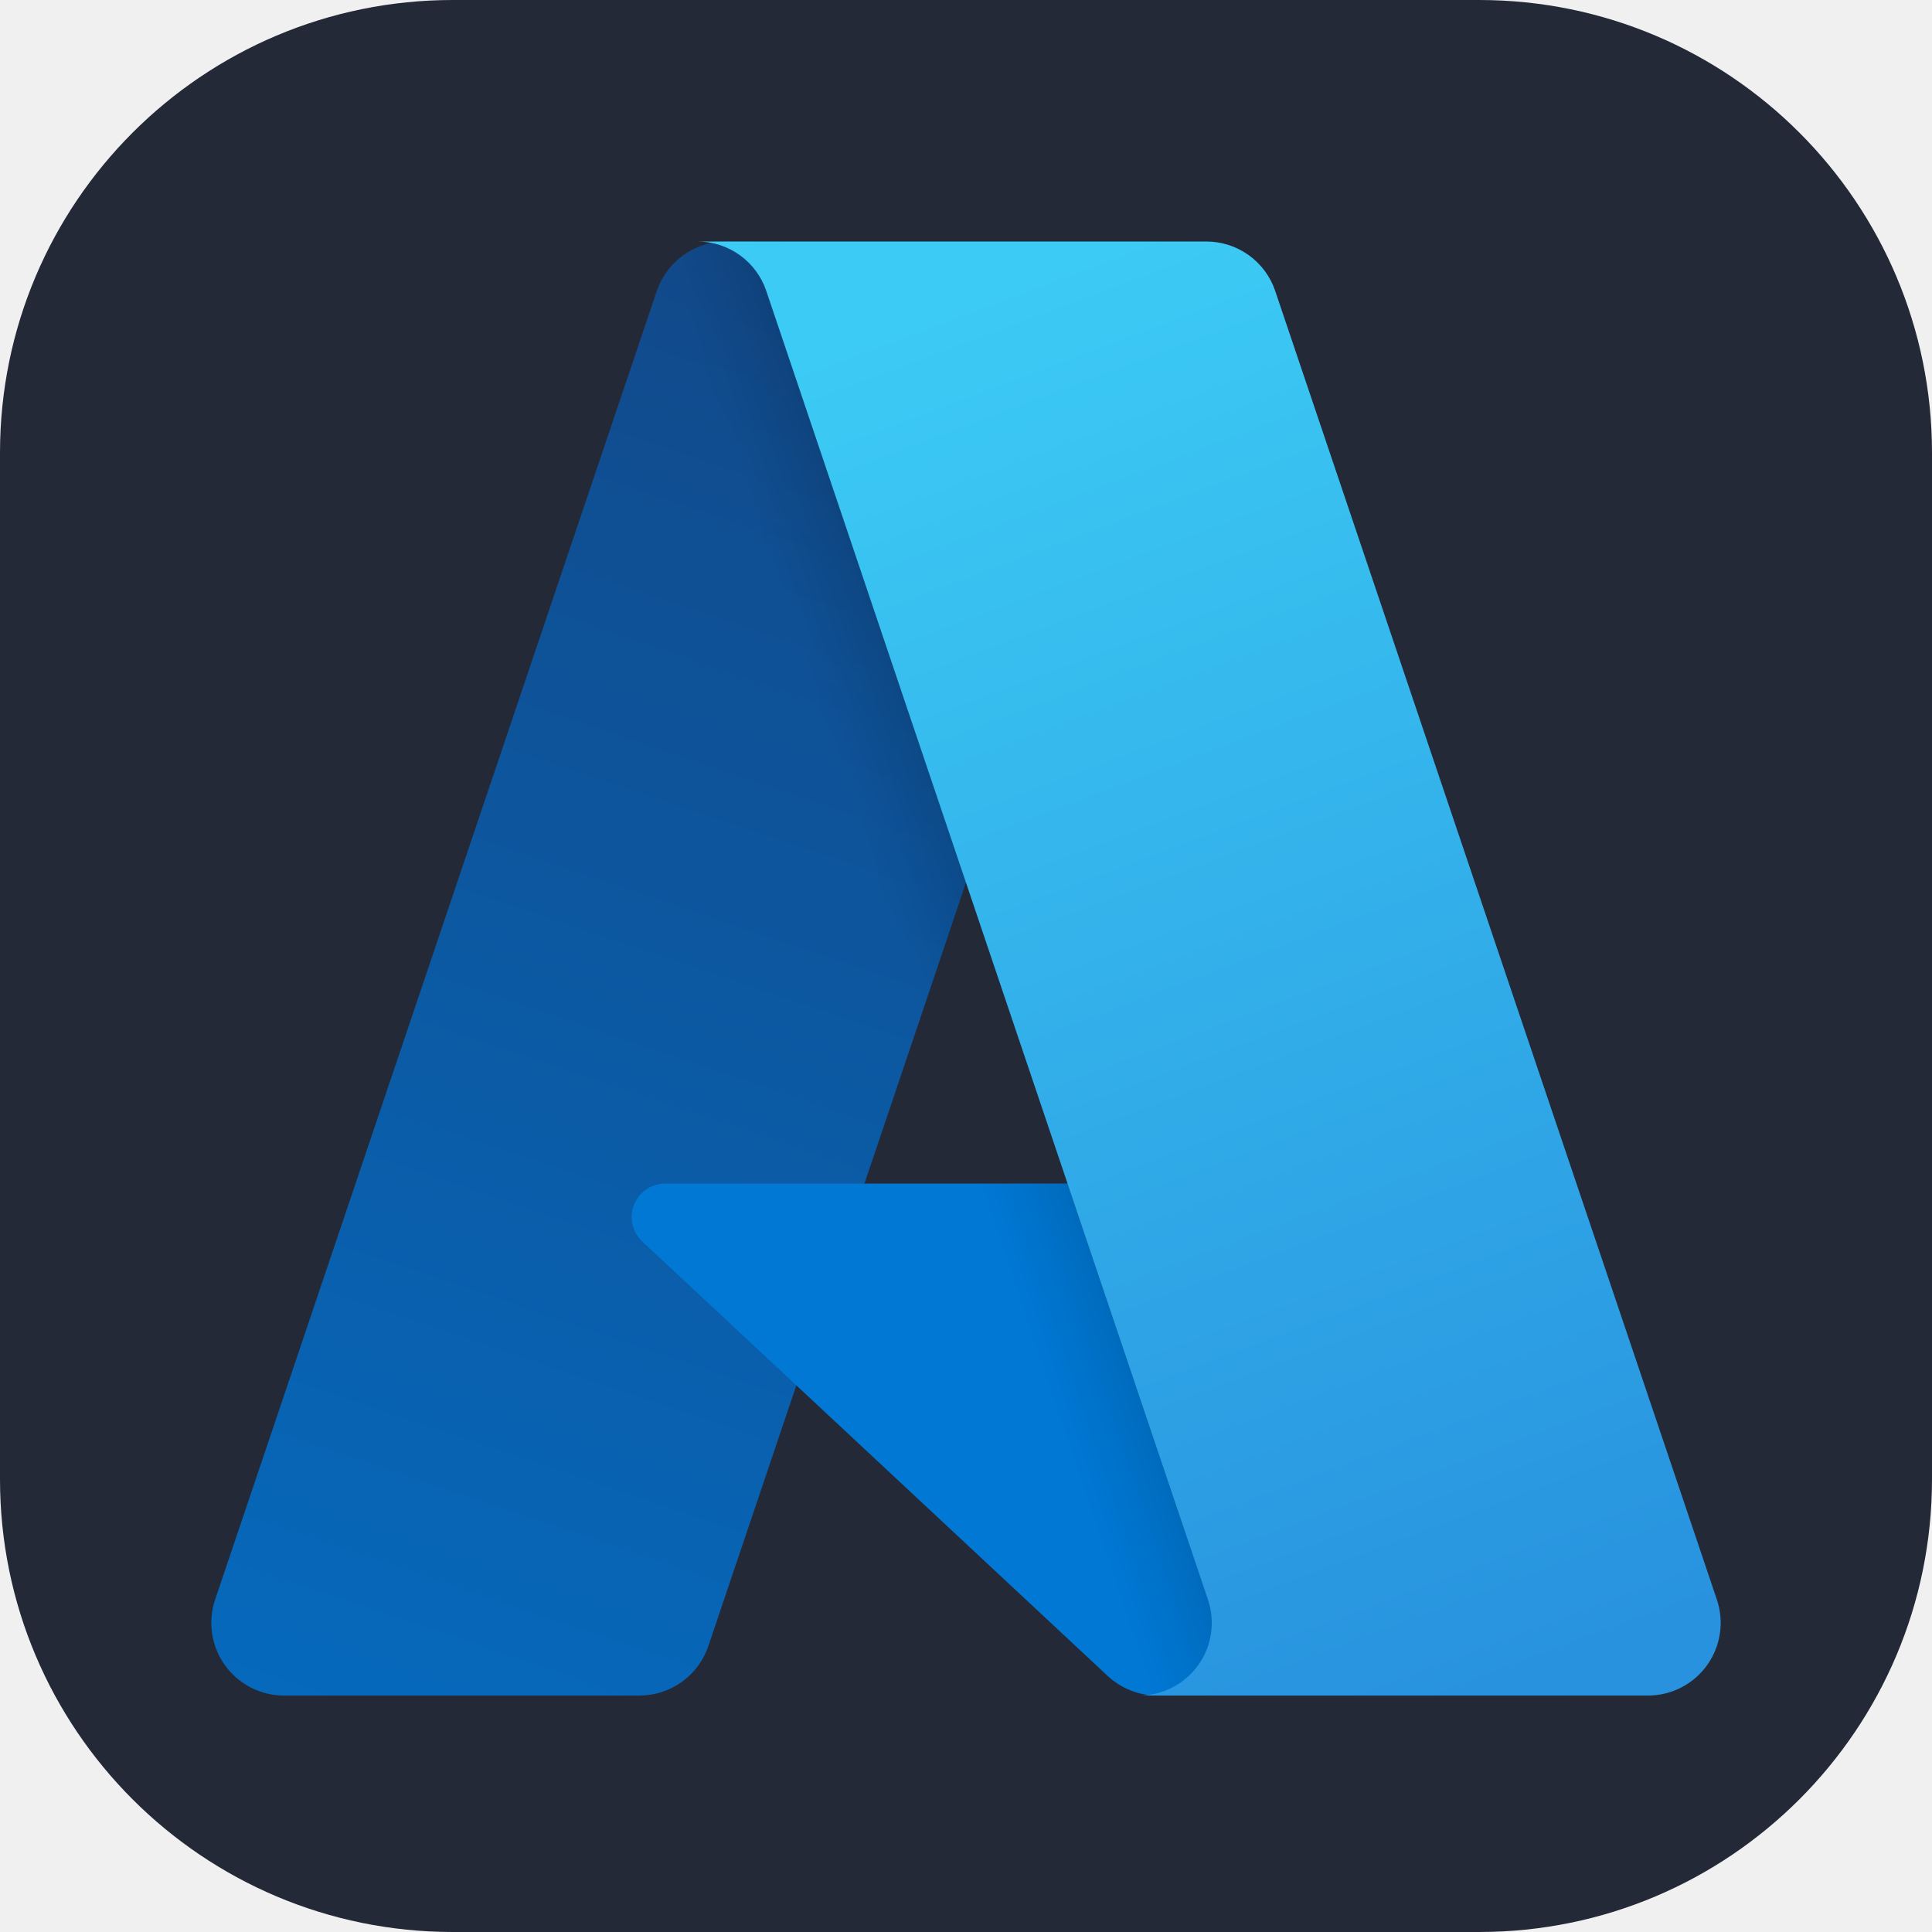
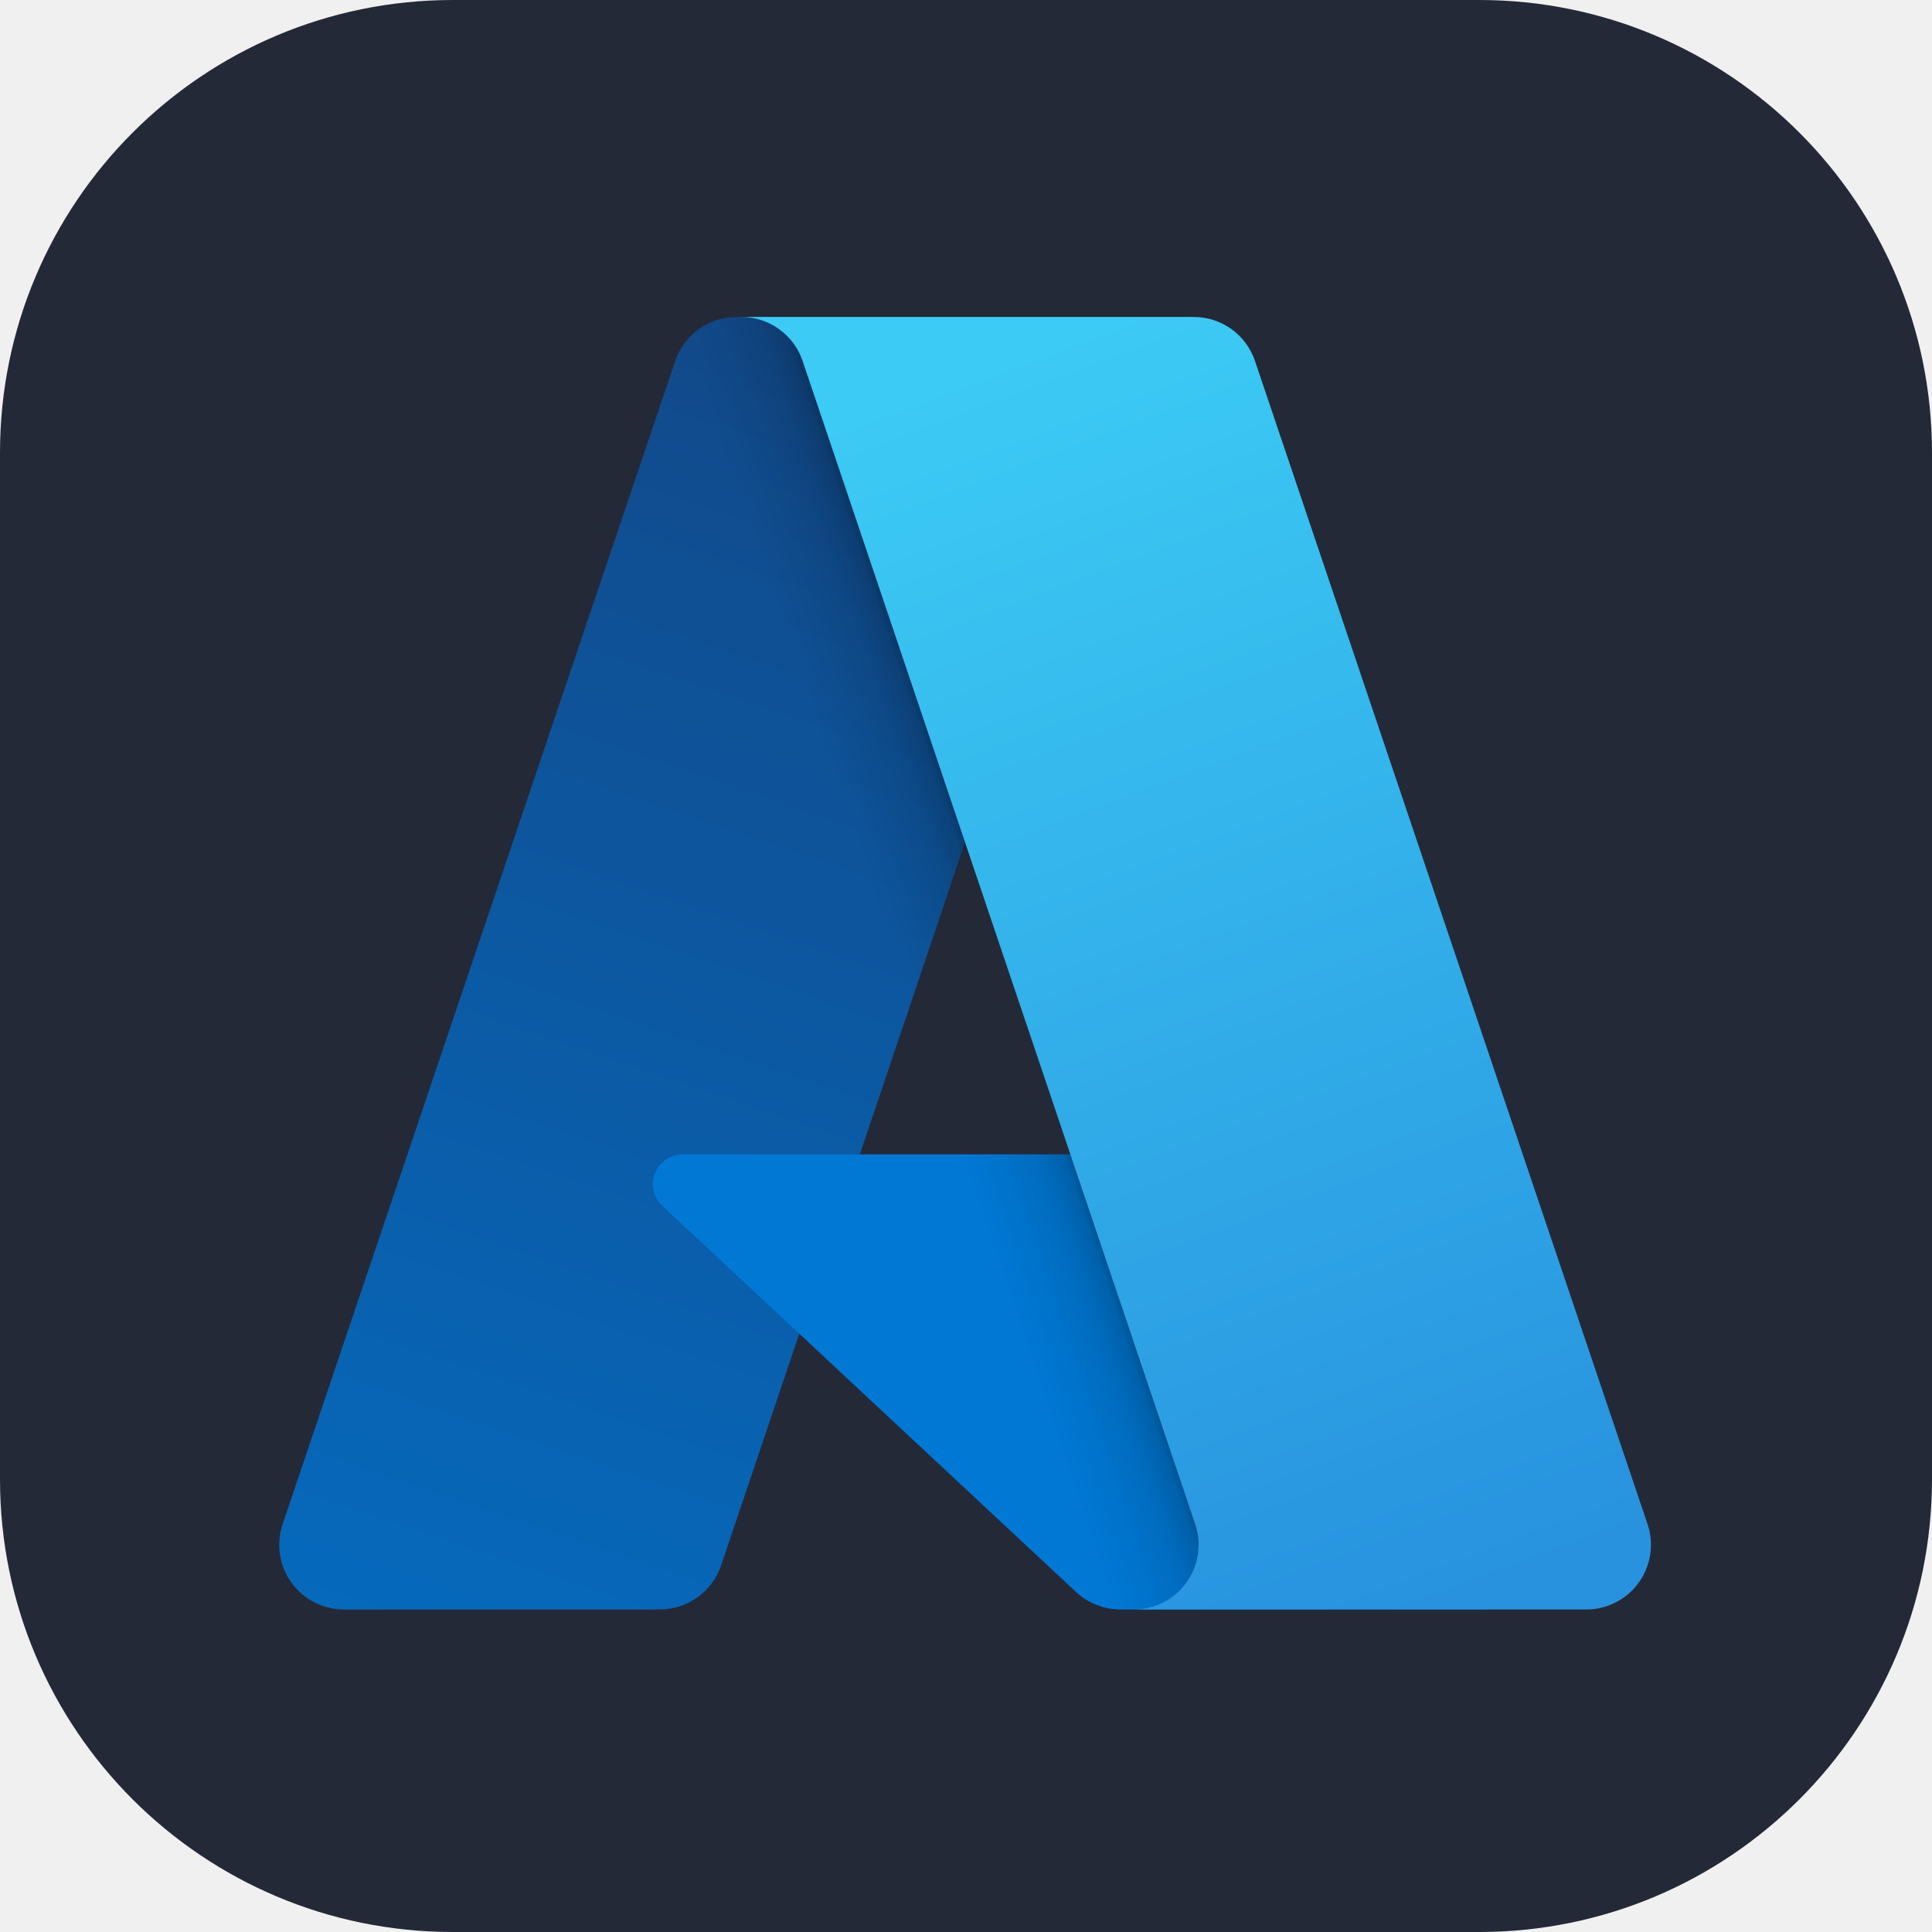
<svg xmlns="http://www.w3.org/2000/svg" width="256" height="256" viewBox="0 0 256 256" fill="none">
  <g clip-path="url(#clip0_31_65)">
    <path d="M196 0H60C26.863 0 0 26.863 0 60V196C0 229.137 26.863 256 60 256H196C229.137 256 256 229.137 256 196V60C256 26.863 229.137 0 196 0Z" fill="#242938" />
-     <path d="M96.167 32.002H156.673L93.862 218.107C93.216 220.019 91.987 221.681 90.347 222.858C88.708 224.036 86.741 224.669 84.722 224.67H37.633C36.104 224.67 34.597 224.306 33.236 223.607C31.875 222.909 30.7 221.898 29.808 220.656C28.916 219.413 28.333 217.977 28.106 216.464C27.88 214.952 28.017 213.407 28.505 211.958L87.025 38.565C87.67 36.651 88.9 34.989 90.54 33.811C92.18 32.634 94.148 32 96.167 32V32.002Z" fill="url(#paint0_linear_31_65)" />
-     <path d="M184.092 156.828H88.143C87.251 156.827 86.379 157.095 85.642 157.597C84.904 158.098 84.334 158.811 84.007 159.64C83.68 160.47 83.61 161.379 83.807 162.249C84.004 163.119 84.458 163.91 85.11 164.517L146.765 222.064C148.56 223.738 150.923 224.67 153.378 224.67H207.709L184.092 156.828Z" fill="#0078D4" />
-     <path d="M96.167 32.002C94.126 31.994 92.136 32.639 90.487 33.843C88.839 35.047 87.618 36.746 87.004 38.693L28.578 211.8C28.056 213.255 27.892 214.813 28.1 216.344C28.308 217.875 28.882 219.334 29.773 220.595C30.663 221.858 31.845 222.888 33.218 223.596C34.591 224.306 36.114 224.674 37.659 224.67H85.963C87.762 224.348 89.444 223.554 90.836 222.37C92.228 221.186 93.281 219.655 93.887 217.93L105.539 183.592L147.158 222.41C148.902 223.853 151.09 224.651 153.353 224.67H207.481L183.741 156.829L114.537 156.846L156.892 32.002H96.167Z" fill="url(#paint1_linear_31_65)" />
-     <path d="M168.971 38.553C168.327 36.643 167.1 34.983 165.463 33.808C163.825 32.632 161.86 32 159.844 32H92.41C94.426 32 96.391 32.632 98.028 33.808C99.666 34.984 100.894 36.643 101.538 38.553L160.06 211.954C160.549 213.403 160.686 214.947 160.46 216.461C160.234 217.974 159.65 219.41 158.759 220.653C157.866 221.896 156.692 222.908 155.331 223.606C153.97 224.304 152.462 224.669 150.932 224.669H218.368C219.897 224.668 221.405 224.304 222.765 223.606C224.126 222.907 225.301 221.895 226.193 220.652C227.085 219.409 227.668 217.973 227.893 216.46C228.12 214.947 227.983 213.403 227.494 211.954L168.971 38.553Z" fill="url(#paint2_linear_31_65)" />
+     <path d="M97.593 42H151.378L95.546 207.428C94.973 209.128 93.88 210.606 92.422 211.652C90.964 212.699 89.215 213.262 87.42 213.262H45.563C44.204 213.262 42.864 212.938 41.654 212.318C40.444 211.697 39.4 210.798 38.607 209.693C37.814 208.589 37.296 207.311 37.094 205.967C36.893 204.622 37.015 203.249 37.45 201.961L89.467 47.834C90.041 46.134 91.134 44.656 92.592 43.609C94.049 42.563 95.799 42 97.593 42Z" fill="url(#paint0_linear_31_65)" />
+     <path d="M175.75 152.958H90.461C89.668 152.958 88.894 153.197 88.238 153.643C87.583 154.089 87.077 154.722 86.786 155.459C86.496 156.196 86.434 157.004 86.609 157.778C86.784 158.551 87.187 159.253 87.767 159.794L142.572 210.945C144.167 212.434 146.268 213.262 148.45 213.262H196.742L175.75 152.958Z" fill="#0078D4" />
+     <path d="M97.593 42C95.779 41.993 94.011 42.567 92.546 43.636C91.081 44.706 89.996 46.216 89.45 47.946L37.514 201.821C37.05 203.114 36.904 204.5 37.089 205.861C37.274 207.222 37.784 208.518 38.576 209.64C39.368 210.763 40.419 211.678 41.639 212.308C42.859 212.938 44.214 213.266 45.587 213.262H88.525C90.124 212.976 91.62 212.271 92.857 211.218C94.095 210.165 95.031 208.803 95.57 207.27L105.925 176.749L142.92 211.253C144.47 212.536 146.415 213.245 148.427 213.262H196.54L175.437 152.958L113.922 152.972L151.574 42H97.593Z" fill="url(#paint1_linear_31_65)" />
+     <path d="M166.29 47.825C165.717 46.127 164.626 44.652 163.17 43.607C161.715 42.562 159.968 42 158.177 42H98.235C100.027 42 101.773 42.562 103.229 43.607C104.684 44.652 105.776 46.127 106.349 47.825L158.369 201.96C158.804 203.248 158.926 204.622 158.725 205.966C158.523 207.311 158.005 208.588 157.212 209.693C156.419 210.797 155.374 211.697 154.165 212.317C152.955 212.938 151.615 213.262 150.256 213.262H210.197C211.557 213.262 212.897 212.938 214.106 212.317C215.316 211.697 216.36 210.797 217.153 209.692C217.946 208.588 218.464 207.311 218.666 205.966C218.867 204.621 218.745 203.248 218.31 201.96L166.29 47.825Z" fill="url(#paint2_linear_31_65)" />
  </g>
  <defs>
-     <linearGradient id="paint0_linear_31_65" x1="118.219" y1="46.28" x2="55.383" y2="231.917" gradientUnits="userSpaceOnUse">
+     <linearGradient id="paint0_linear_31_65" x1="117.197" y1="54.691" x2="61.34" y2="219.705" gradientUnits="userSpaceOnUse">
      <stop stop-color="#114A8B" />
      <stop offset="1" stop-color="#0669BC" />
    </linearGradient>
-     <linearGradient id="paint1_linear_31_65" x1="137.849" y1="132.792" x2="123.314" y2="137.707" gradientUnits="userSpaceOnUse">
+     <linearGradient id="paint1_linear_31_65" x1="134.646" y1="131.591" x2="121.724" y2="135.96" gradientUnits="userSpaceOnUse">
      <stop stop-opacity="0.3" />
      <stop offset="0.071" stop-opacity="0.2" />
      <stop offset="0.321" stop-opacity="0.1" />
      <stop offset="0.623" stop-opacity="0.05" />
      <stop offset="1" stop-opacity="0" />
    </linearGradient>
-     <linearGradient id="paint2_linear_31_65" x1="125.378" y1="40.863" x2="194.354" y2="224.629" gradientUnits="userSpaceOnUse">
+     <linearGradient id="paint2_linear_31_65" x1="127.539" y1="49.877" x2="188.852" y2="213.229" gradientUnits="userSpaceOnUse">
      <stop stop-color="#3CCBF4" />
      <stop offset="1" stop-color="#2892DF" />
    </linearGradient>
    <clipPath id="clip0_31_65">
      <rect width="256" height="256" fill="white" />
    </clipPath>
  </defs>
</svg>
